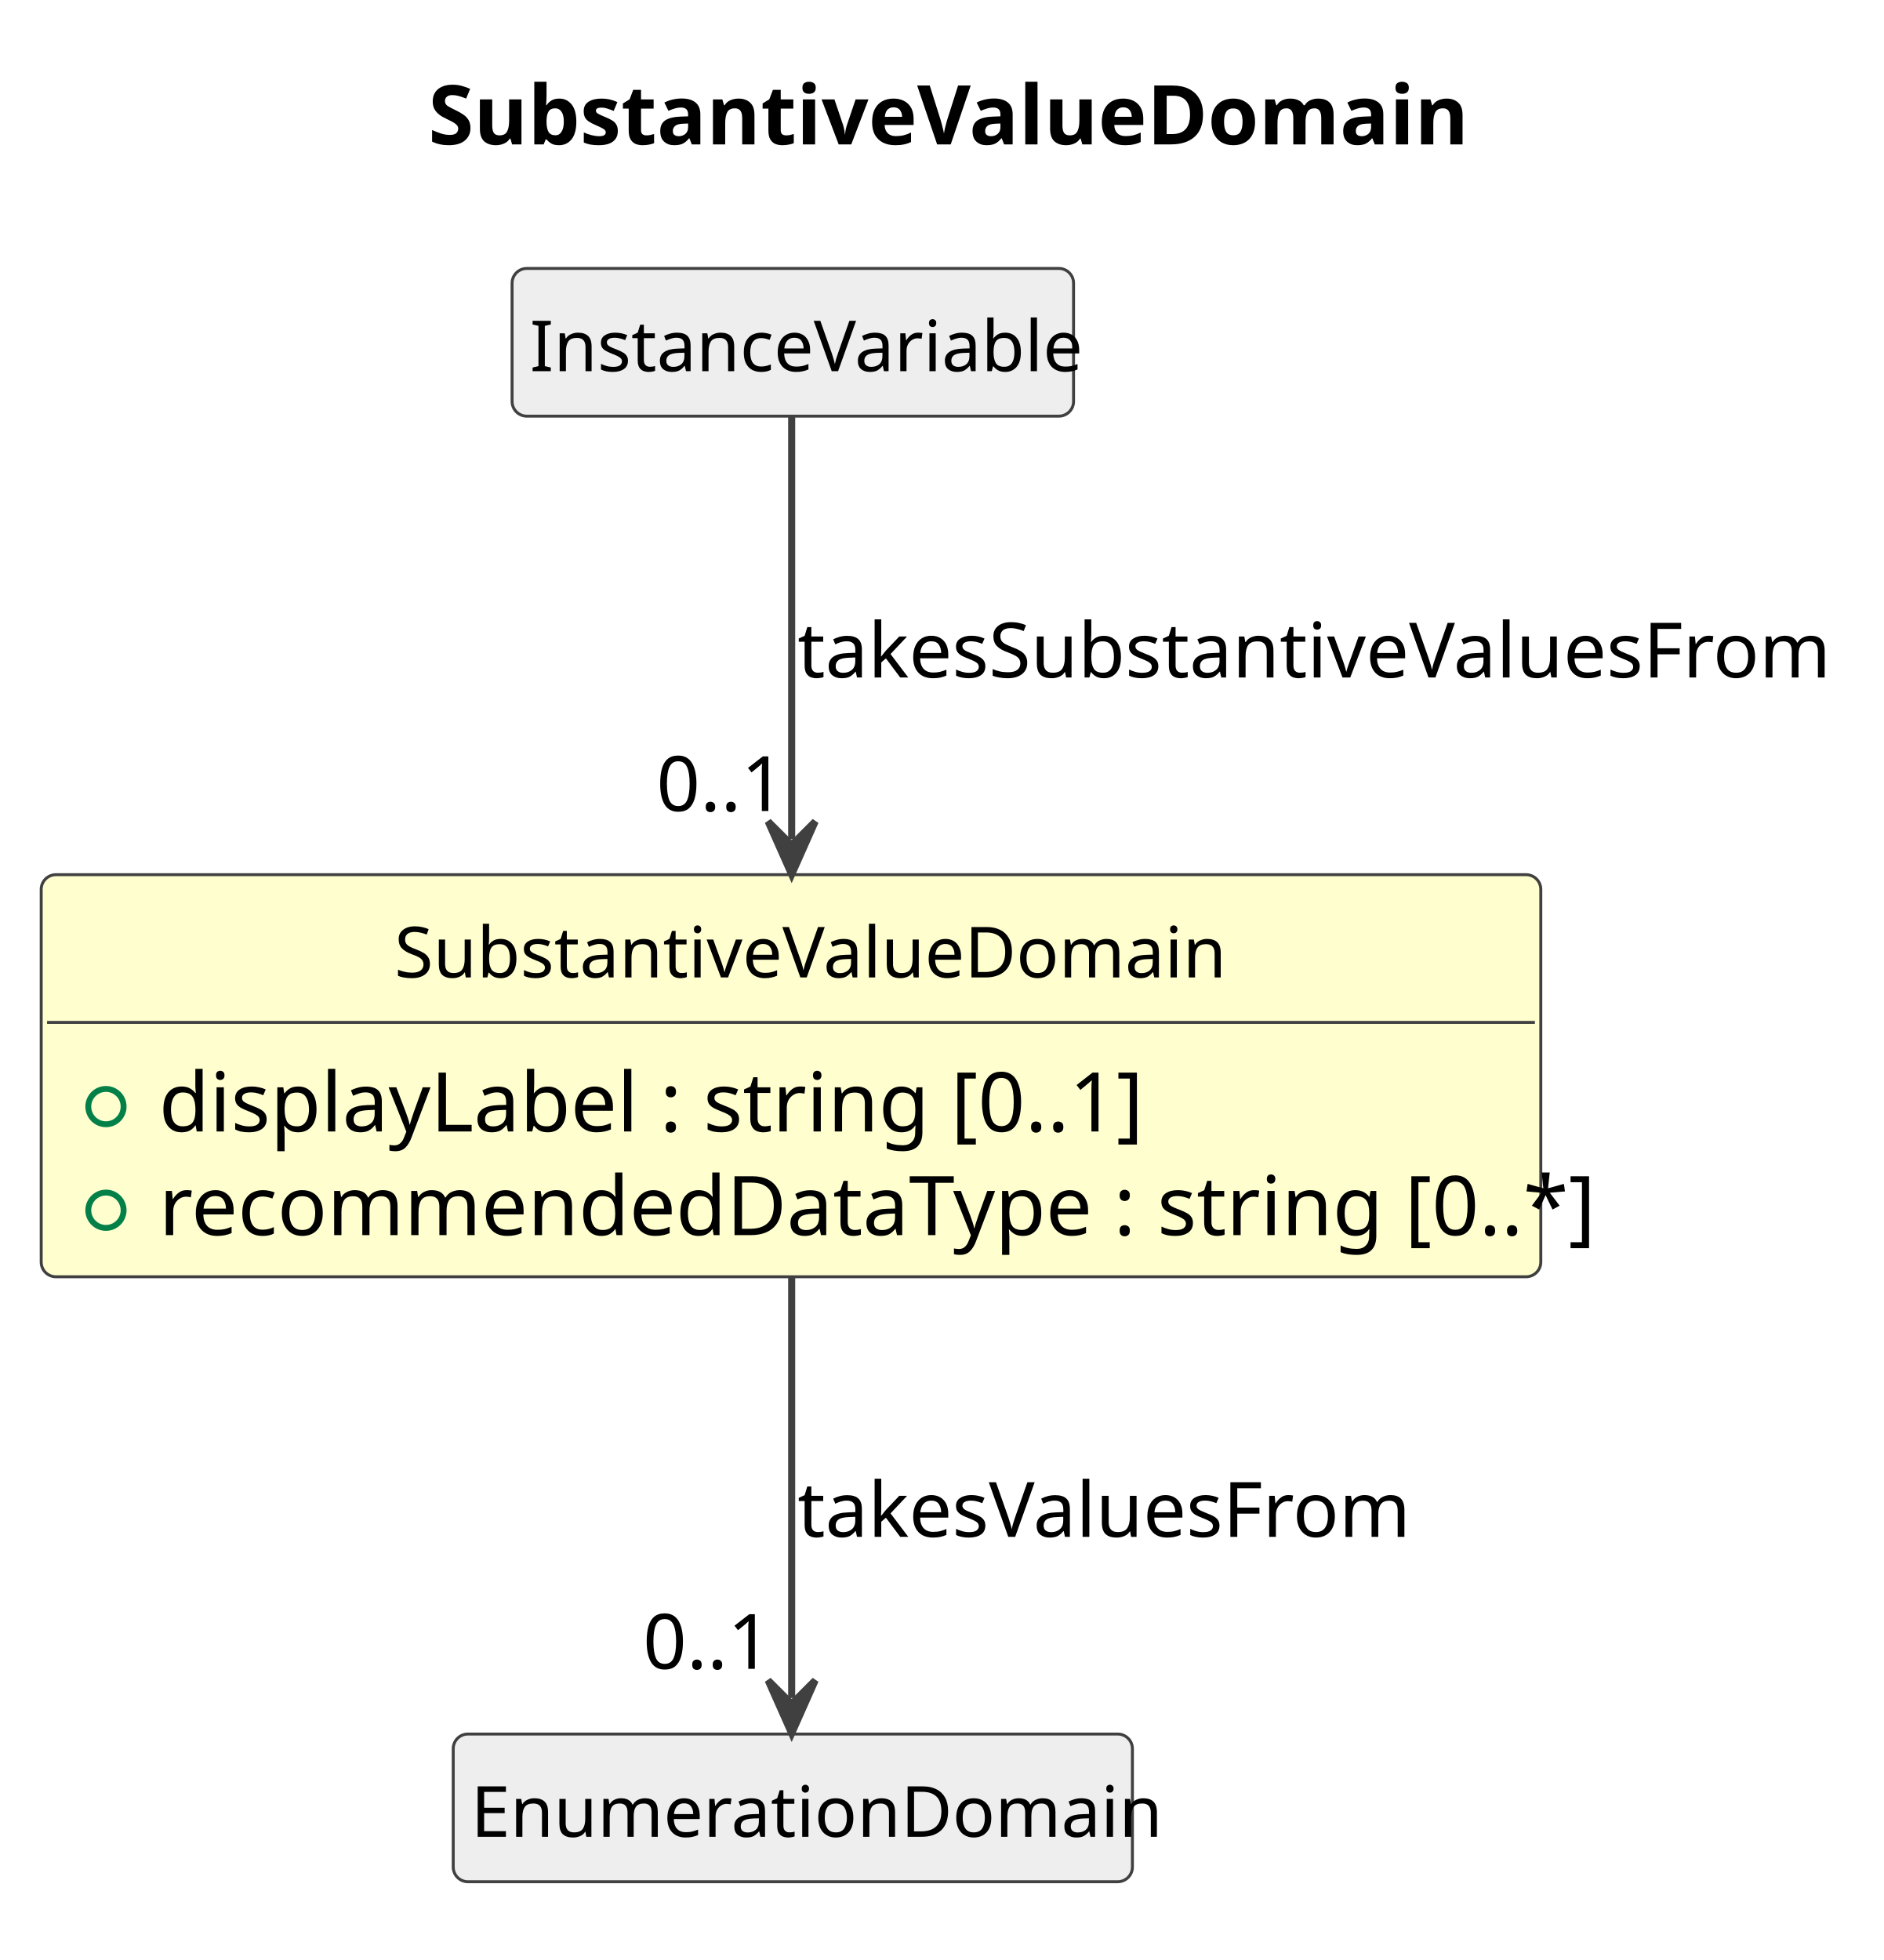
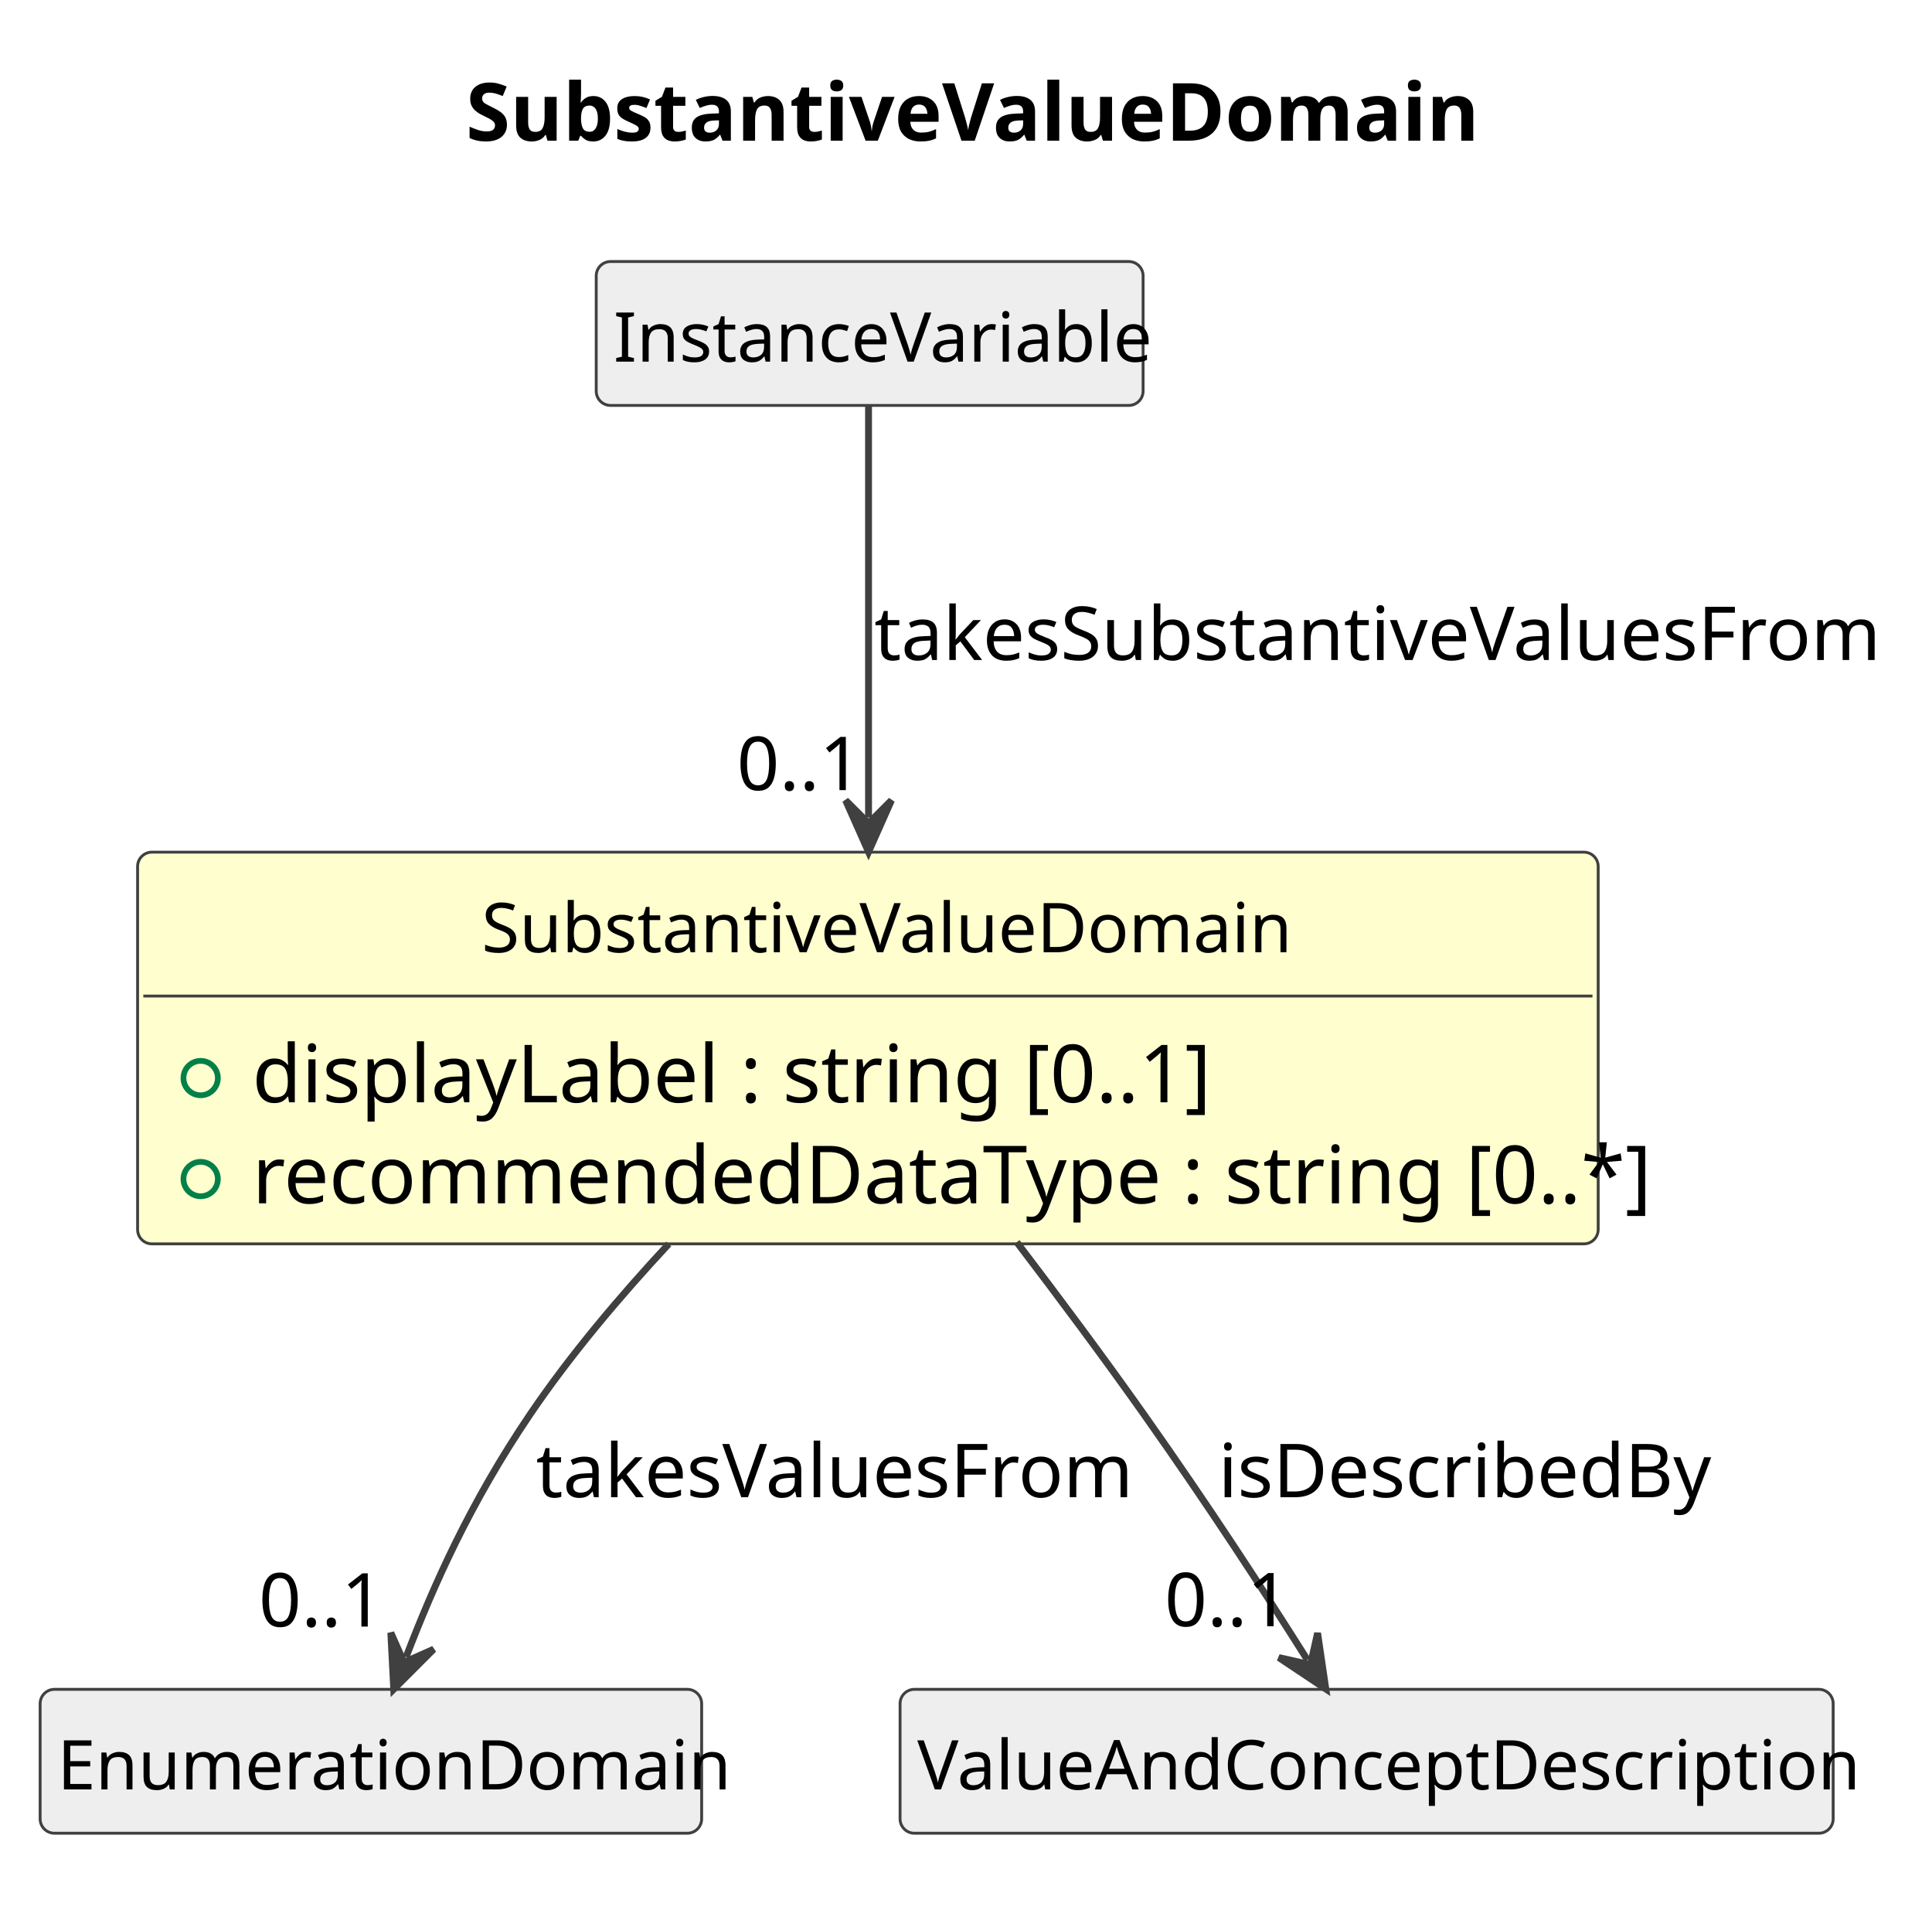
- <svg xmlns="http://www.w3.org/2000/svg" contentStyleType="text/css" data-diagram-type="CLASS" height="333px" preserveAspectRatio="none" style="width:320px;height:333px;background:#FFFFFF;" version="1.1" viewBox="0 0 320 333" width="320px" zoomAndPan="magnify">
+ <svg xmlns="http://www.w3.org/2000/svg" contentStyleType="text/css" data-diagram-type="CLASS" height="333px" preserveAspectRatio="none" style="width:337px;height:333px;background:#FFFFFF;" version="1.1" viewBox="0 0 337 333" width="337px" zoomAndPan="magnify">
  <defs />
  <g>
    <g class="title" data-source-line="1">
-       <text fill="#000000" font-family="sans-serif" font-size="14" font-weight="700" lengthAdjust="spacing" textLength="168.041" x="72.771" y="24.533">SubstantiveValueDomain</text>
+       <text fill="#000000" font-family="sans-serif" font-size="14" font-weight="700" lengthAdjust="spacing" textLength="168.041" x="81.271" y="24.533">SubstantiveValueDomain</text>
    </g>
    <g class="entity" data-qualified-name="SubstantiveValueDomain" data-source-line="12" id="ent0002">
-       <rect fill="#FEFECE" height="68.312" rx="2.5" ry="2.5" style="stroke:#404040;stroke-width:0.5;" width="254.772" x="7" y="148.609" />
-       <text fill="#000000" font-family="sans-serif" font-size="12" lengthAdjust="spacing" textLength="134.748" x="67.012" y="166.066">SubstantiveValueDomain</text>
-       <line style="stroke:#404040;stroke-width:0.5;" x1="8" x2="260.772" y1="173.703" y2="173.703" />
+       <rect fill="#FEFECE" height="68.312" rx="2.5" ry="2.5" style="stroke:#404040;stroke-width:0.5;" width="254.772" x="24" y="148.609" />
+       <text fill="#000000" font-family="sans-serif" font-size="12" lengthAdjust="spacing" textLength="134.748" x="84.012" y="166.066">SubstantiveValueDomain</text>
+       <line style="stroke:#404040;stroke-width:0.5;" x1="25" x2="277.772" y1="173.703" y2="173.703" />
      <g data-visibility-modifier="PUBLIC_FIELD">
-         <ellipse cx="18" cy="188.008" fill="none" rx="3" ry="3" style="stroke:#038048;stroke-width:1;" />
+         <ellipse cx="35" cy="188.008" fill="none" rx="3" ry="3" style="stroke:#038048;stroke-width:1;" />
      </g>
-       <text fill="#000000" font-family="sans-serif" font-size="14" lengthAdjust="spacing" textLength="158.758" x="27" y="192.236">displayLabel : string [0..1]</text>
+       <text fill="#000000" font-family="sans-serif" font-size="14" lengthAdjust="spacing" textLength="158.758" x="44" y="192.236">displayLabel : string [0..1]</text>
      <g data-visibility-modifier="PUBLIC_FIELD">
-         <ellipse cx="18" cy="205.617" fill="none" rx="3" ry="3" style="stroke:#038048;stroke-width:1;" />
+         <ellipse cx="35" cy="205.617" fill="none" rx="3" ry="3" style="stroke:#038048;stroke-width:1;" />
      </g>
-       <text fill="#000000" font-family="sans-serif" font-size="14" lengthAdjust="spacing" textLength="228.772" x="27" y="209.846">recommendedDataType : string [0..*]</text>
+       <text fill="#000000" font-family="sans-serif" font-size="14" lengthAdjust="spacing" textLength="228.772" x="44" y="209.846">recommendedDataType : string [0..*]</text>
    </g>
    <g class="entity" data-qualified-name="InstanceVariable" data-source-line="16" id="ent0003">
-       <rect fill="#EEEEEE" height="25.094" rx="2.5" ry="2.5" style="stroke:#404040;stroke-width:0.5;" width="95.391" x="87" y="45.609" />
-       <text fill="#000000" font-family="sans-serif" font-size="12" lengthAdjust="spacing" textLength="89.391" x="90" y="63.066">InstanceVariable</text>
+       <rect fill="#EEEEEE" height="25.094" rx="2.5" ry="2.5" style="stroke:#404040;stroke-width:0.5;" width="95.391" x="104" y="45.609" />
+       <text fill="#000000" font-family="sans-serif" font-size="12" lengthAdjust="spacing" textLength="89.391" x="107" y="63.066">InstanceVariable</text>
    </g>
    <g class="entity" data-qualified-name="EnumerationDomain" data-source-line="18" id="ent0005">
-       <rect fill="#EEEEEE" height="25.094" rx="2.5" ry="2.5" style="stroke:#404040;stroke-width:0.5;" width="115.389" x="77" y="294.609" />
-       <text fill="#000000" font-family="sans-serif" font-size="12" lengthAdjust="spacing" textLength="109.389" x="80" y="312.066">EnumerationDomain</text>
+       <rect fill="#EEEEEE" height="25.094" rx="2.5" ry="2.5" style="stroke:#404040;stroke-width:0.5;" width="115.389" x="7" y="294.609" />
+       <text fill="#000000" font-family="sans-serif" font-size="12" lengthAdjust="spacing" textLength="109.389" x="10" y="312.066">EnumerationDomain</text>
+     </g>
+     <g class="entity" data-qualified-name="ValueAndConceptDescription" data-source-line="20" id="ent0007">
+       <rect fill="#EEEEEE" height="25.094" rx="2.5" ry="2.5" style="stroke:#404040;stroke-width:0.5;" width="162.762" x="157" y="294.609" />
+       <text fill="#000000" font-family="sans-serif" font-size="12" lengthAdjust="spacing" textLength="156.762" x="160" y="312.066">ValueAndConceptDescription</text>
    </g>
    <g class="link" data-entity-1="ent0003" data-entity-2="ent0002" data-link-type="dependency" data-source-line="17" id="lnk4">
-       <path codeLine="17" d="M134.5,70.859 C134.5,88.579 134.5,116.829 134.5,142.569" fill="none" id="InstanceVariable-to-SubstantiveValueDomain" style="stroke:#404040;stroke-width:1.2;" />
-       <polygon fill="#404040" points="134.5,148.569,138.5,139.569,134.5,143.569,130.5,139.569,134.5,148.569" style="stroke:#404040;stroke-width:1.2;" />
-       <text fill="#000000" font-family="sans-serif" font-size="13" lengthAdjust="spacing" textLength="169.083" x="135.5" y="115.105">takesSubstantiveValuesFrom</text>
-       <text fill="#000000" font-family="sans-serif" font-size="13" lengthAdjust="spacing" textLength="21.684" x="111.523" y="137.792">0..1</text>
+       <path codeLine="17" d="M151.5,70.859 C151.5,88.579 151.5,116.829 151.5,142.569" fill="none" id="InstanceVariable-to-SubstantiveValueDomain" style="stroke:#404040;stroke-width:1.2;" />
+       <polygon fill="#404040" points="151.5,148.569,155.5,139.569,151.5,143.569,147.5,139.569,151.5,148.569" style="stroke:#404040;stroke-width:1.2;" />
+       <text fill="#000000" font-family="sans-serif" font-size="13" lengthAdjust="spacing" textLength="169.083" x="152.5" y="115.105">takesSubstantiveValuesFrom</text>
+       <text fill="#000000" font-family="sans-serif" font-size="13" lengthAdjust="spacing" textLength="21.684" x="128.523" y="137.792">0..1</text>
    </g>
    <g class="link" data-entity-1="ent0002" data-entity-2="ent0005" data-link-type="dependency" data-source-line="19" id="lnk6">
-       <path codeLine="19" d="M134.5,216.759 C134.5,242.549 134.5,270.829 134.5,288.489" fill="none" id="SubstantiveValueDomain-to-EnumerationDomain" style="stroke:#404040;stroke-width:1.2;" />
-       <polygon fill="#404040" points="134.5,294.489,138.5,285.489,134.5,289.489,130.5,285.489,134.5,294.489" style="stroke:#404040;stroke-width:1.2;" />
-       <text fill="#000000" font-family="sans-serif" font-size="13" lengthAdjust="spacing" textLength="101.15" x="135.5" y="261.104">takesValuesFrom</text>
-       <text fill="#000000" font-family="sans-serif" font-size="13" lengthAdjust="spacing" textLength="21.684" x="109.23" y="283.532">0..1</text>
+       <path codeLine="19" d="M116.65,216.939 C108.14,226.079 99.48,236.319 92.5,246.609 C81.99,262.099 75.601,276.558 70.831,288.978" fill="none" id="SubstantiveValueDomain-to-EnumerationDomain" style="stroke:#404040;stroke-width:1.2;" />
+       <polygon fill="#404040" points="68.68,294.579,75.641,287.612,70.473,289.912,68.173,284.744,68.68,294.579" style="stroke:#404040;stroke-width:1.2;" />
+       <text fill="#000000" font-family="sans-serif" font-size="13" lengthAdjust="spacing" textLength="101.15" x="93.5" y="261.104">takesValuesFrom</text>
+       <text fill="#000000" font-family="sans-serif" font-size="13" lengthAdjust="spacing" textLength="21.684" x="45.134" y="283.659">0..1</text>
+     </g>
+     <g class="link" data-entity-1="ent0002" data-entity-2="ent0007" data-link-type="dependency" data-source-line="21" id="lnk8">
+       <path codeLine="21" d="M177.36,216.629 C184.66,226.199 192.51,236.729 199.5,246.609 C211.05,262.949 220.393,277.359 228.053,289.469" fill="none" id="SubstantiveValueDomain-to-ValueAndConceptDescription" style="stroke:#404040;stroke-width:1.2;" />
+       <polygon fill="#404040" points="231.26,294.539,229.829,284.795,228.587,290.314,223.068,289.072,231.26,294.539" style="stroke:#404040;stroke-width:1.2;" />
+       <text fill="#000000" font-family="sans-serif" font-size="13" lengthAdjust="spacing" textLength="83.085" x="212.5" y="261.104">isDescribedBy</text>
+       <text fill="#000000" font-family="sans-serif" font-size="13" lengthAdjust="spacing" textLength="21.684" x="203.132" y="283.603">0..1</text>
    </g>
  </g>
</svg>
